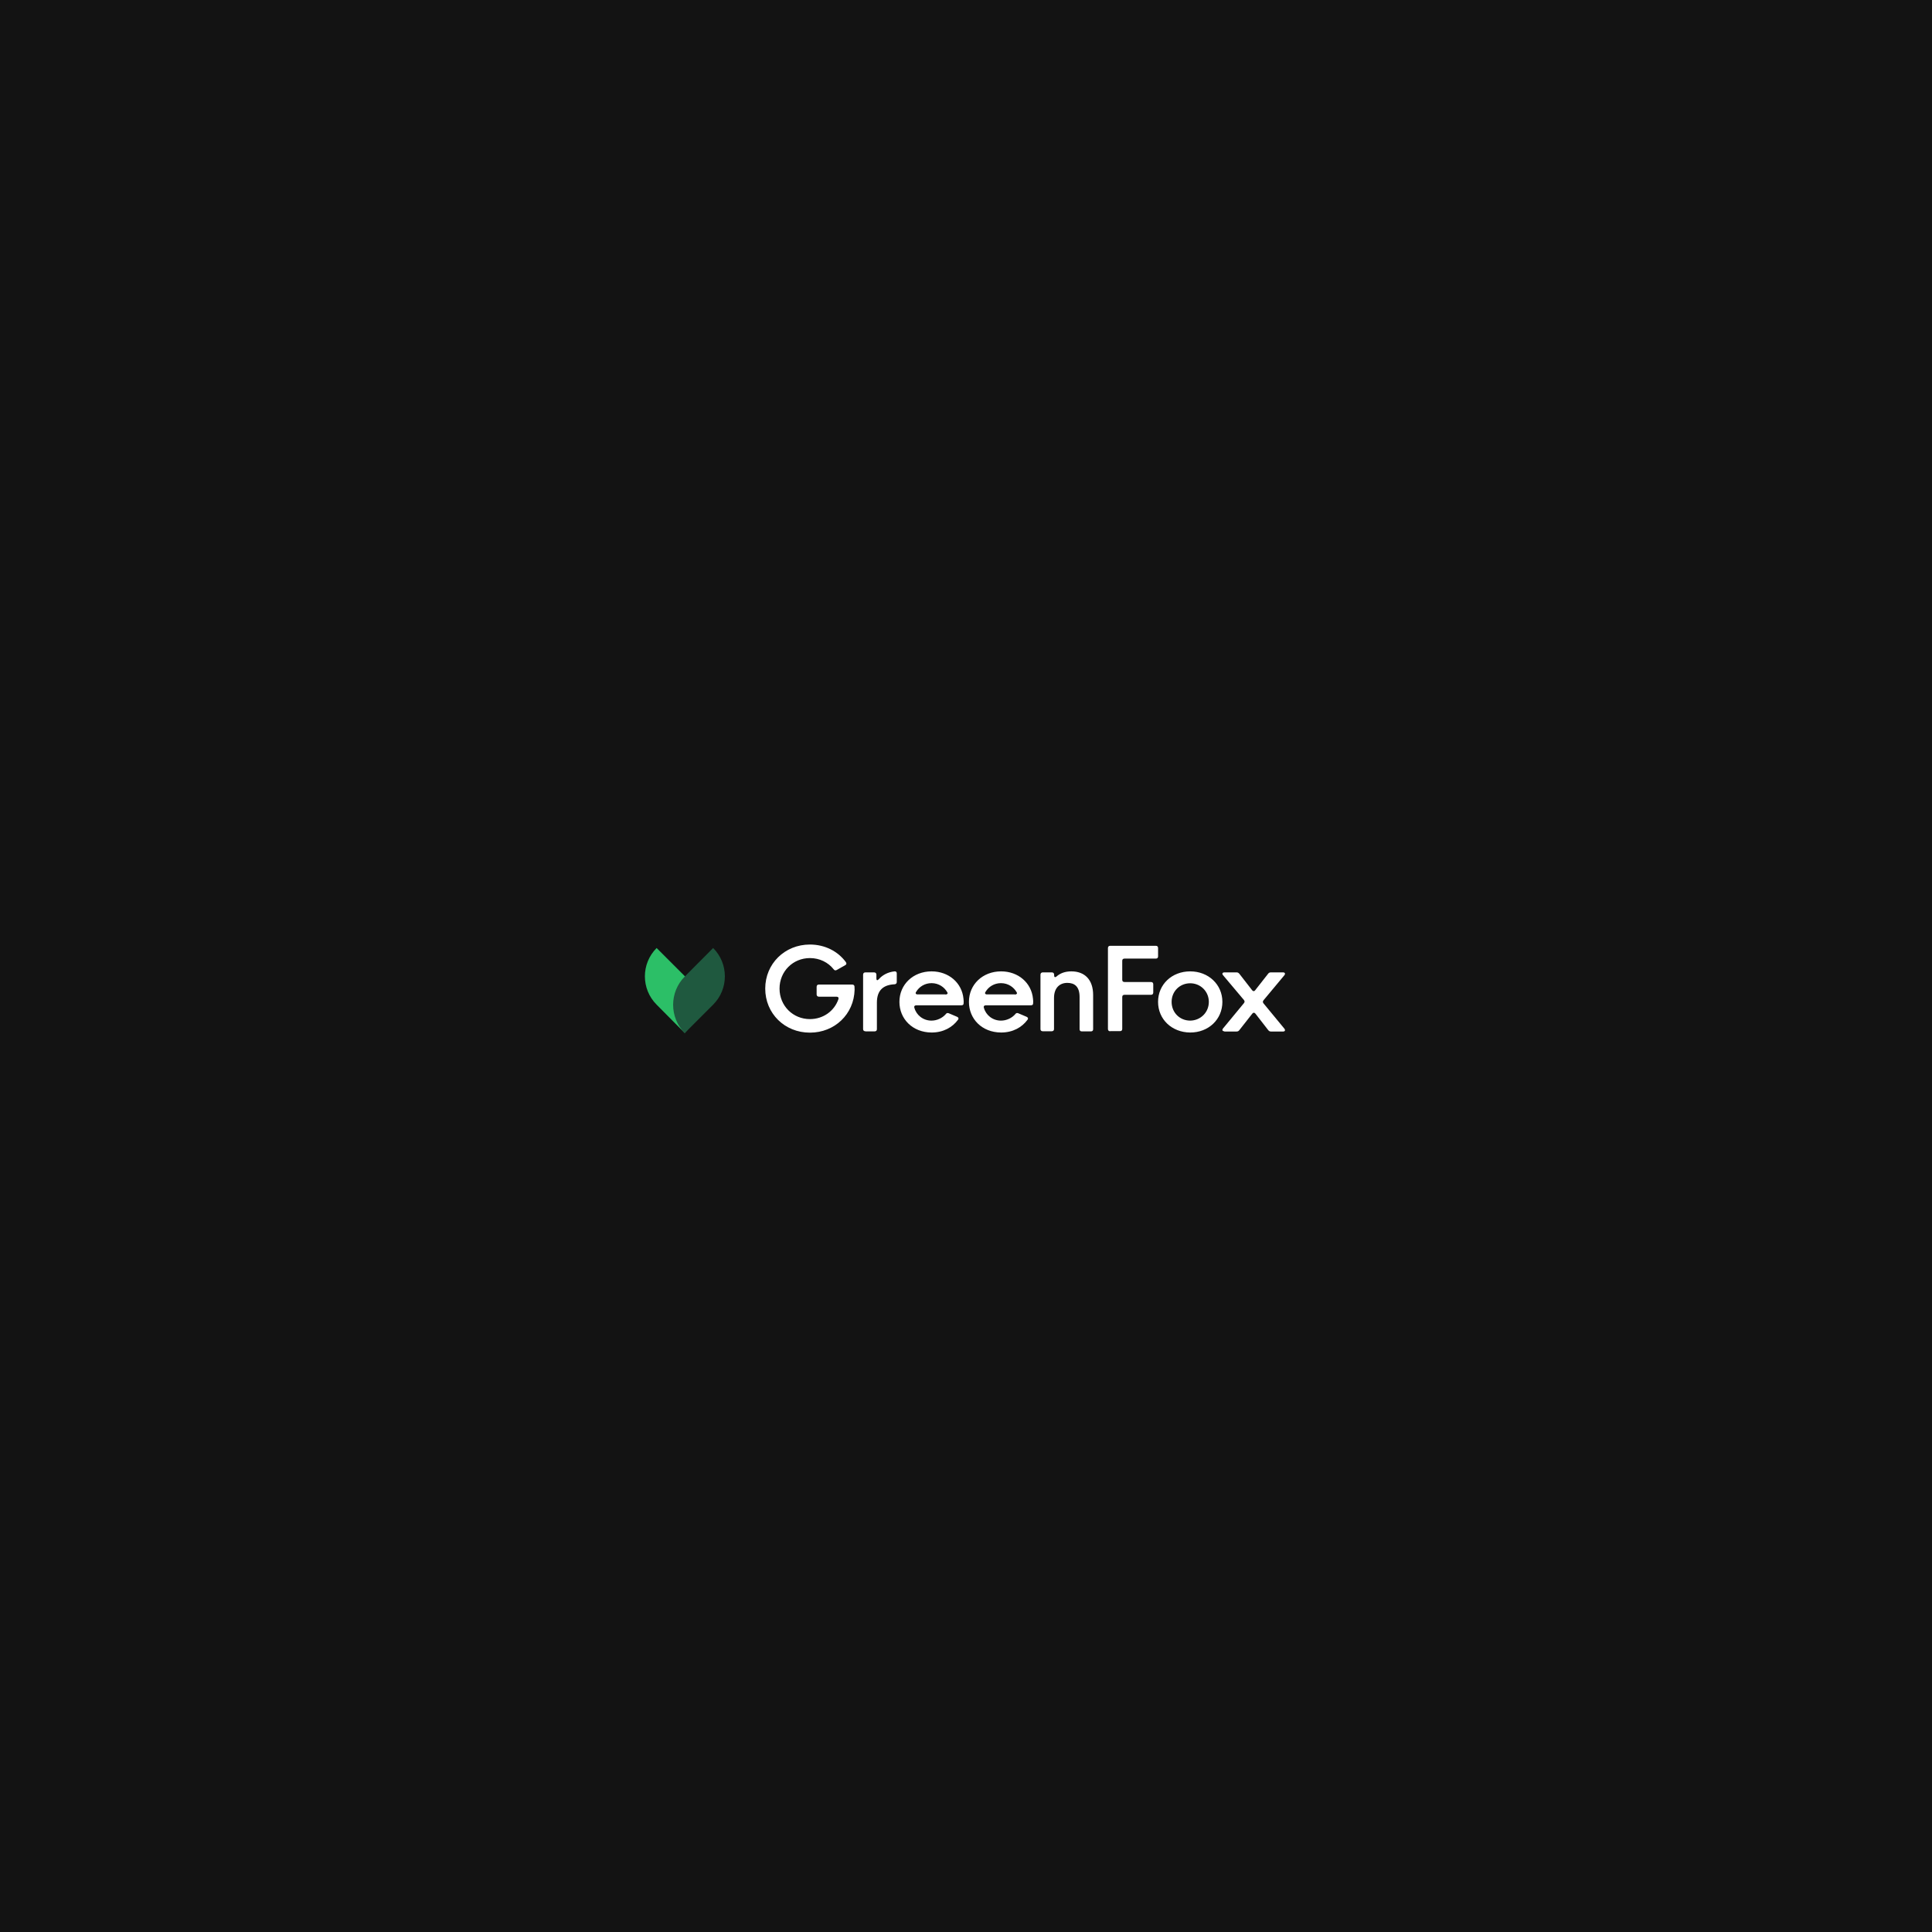
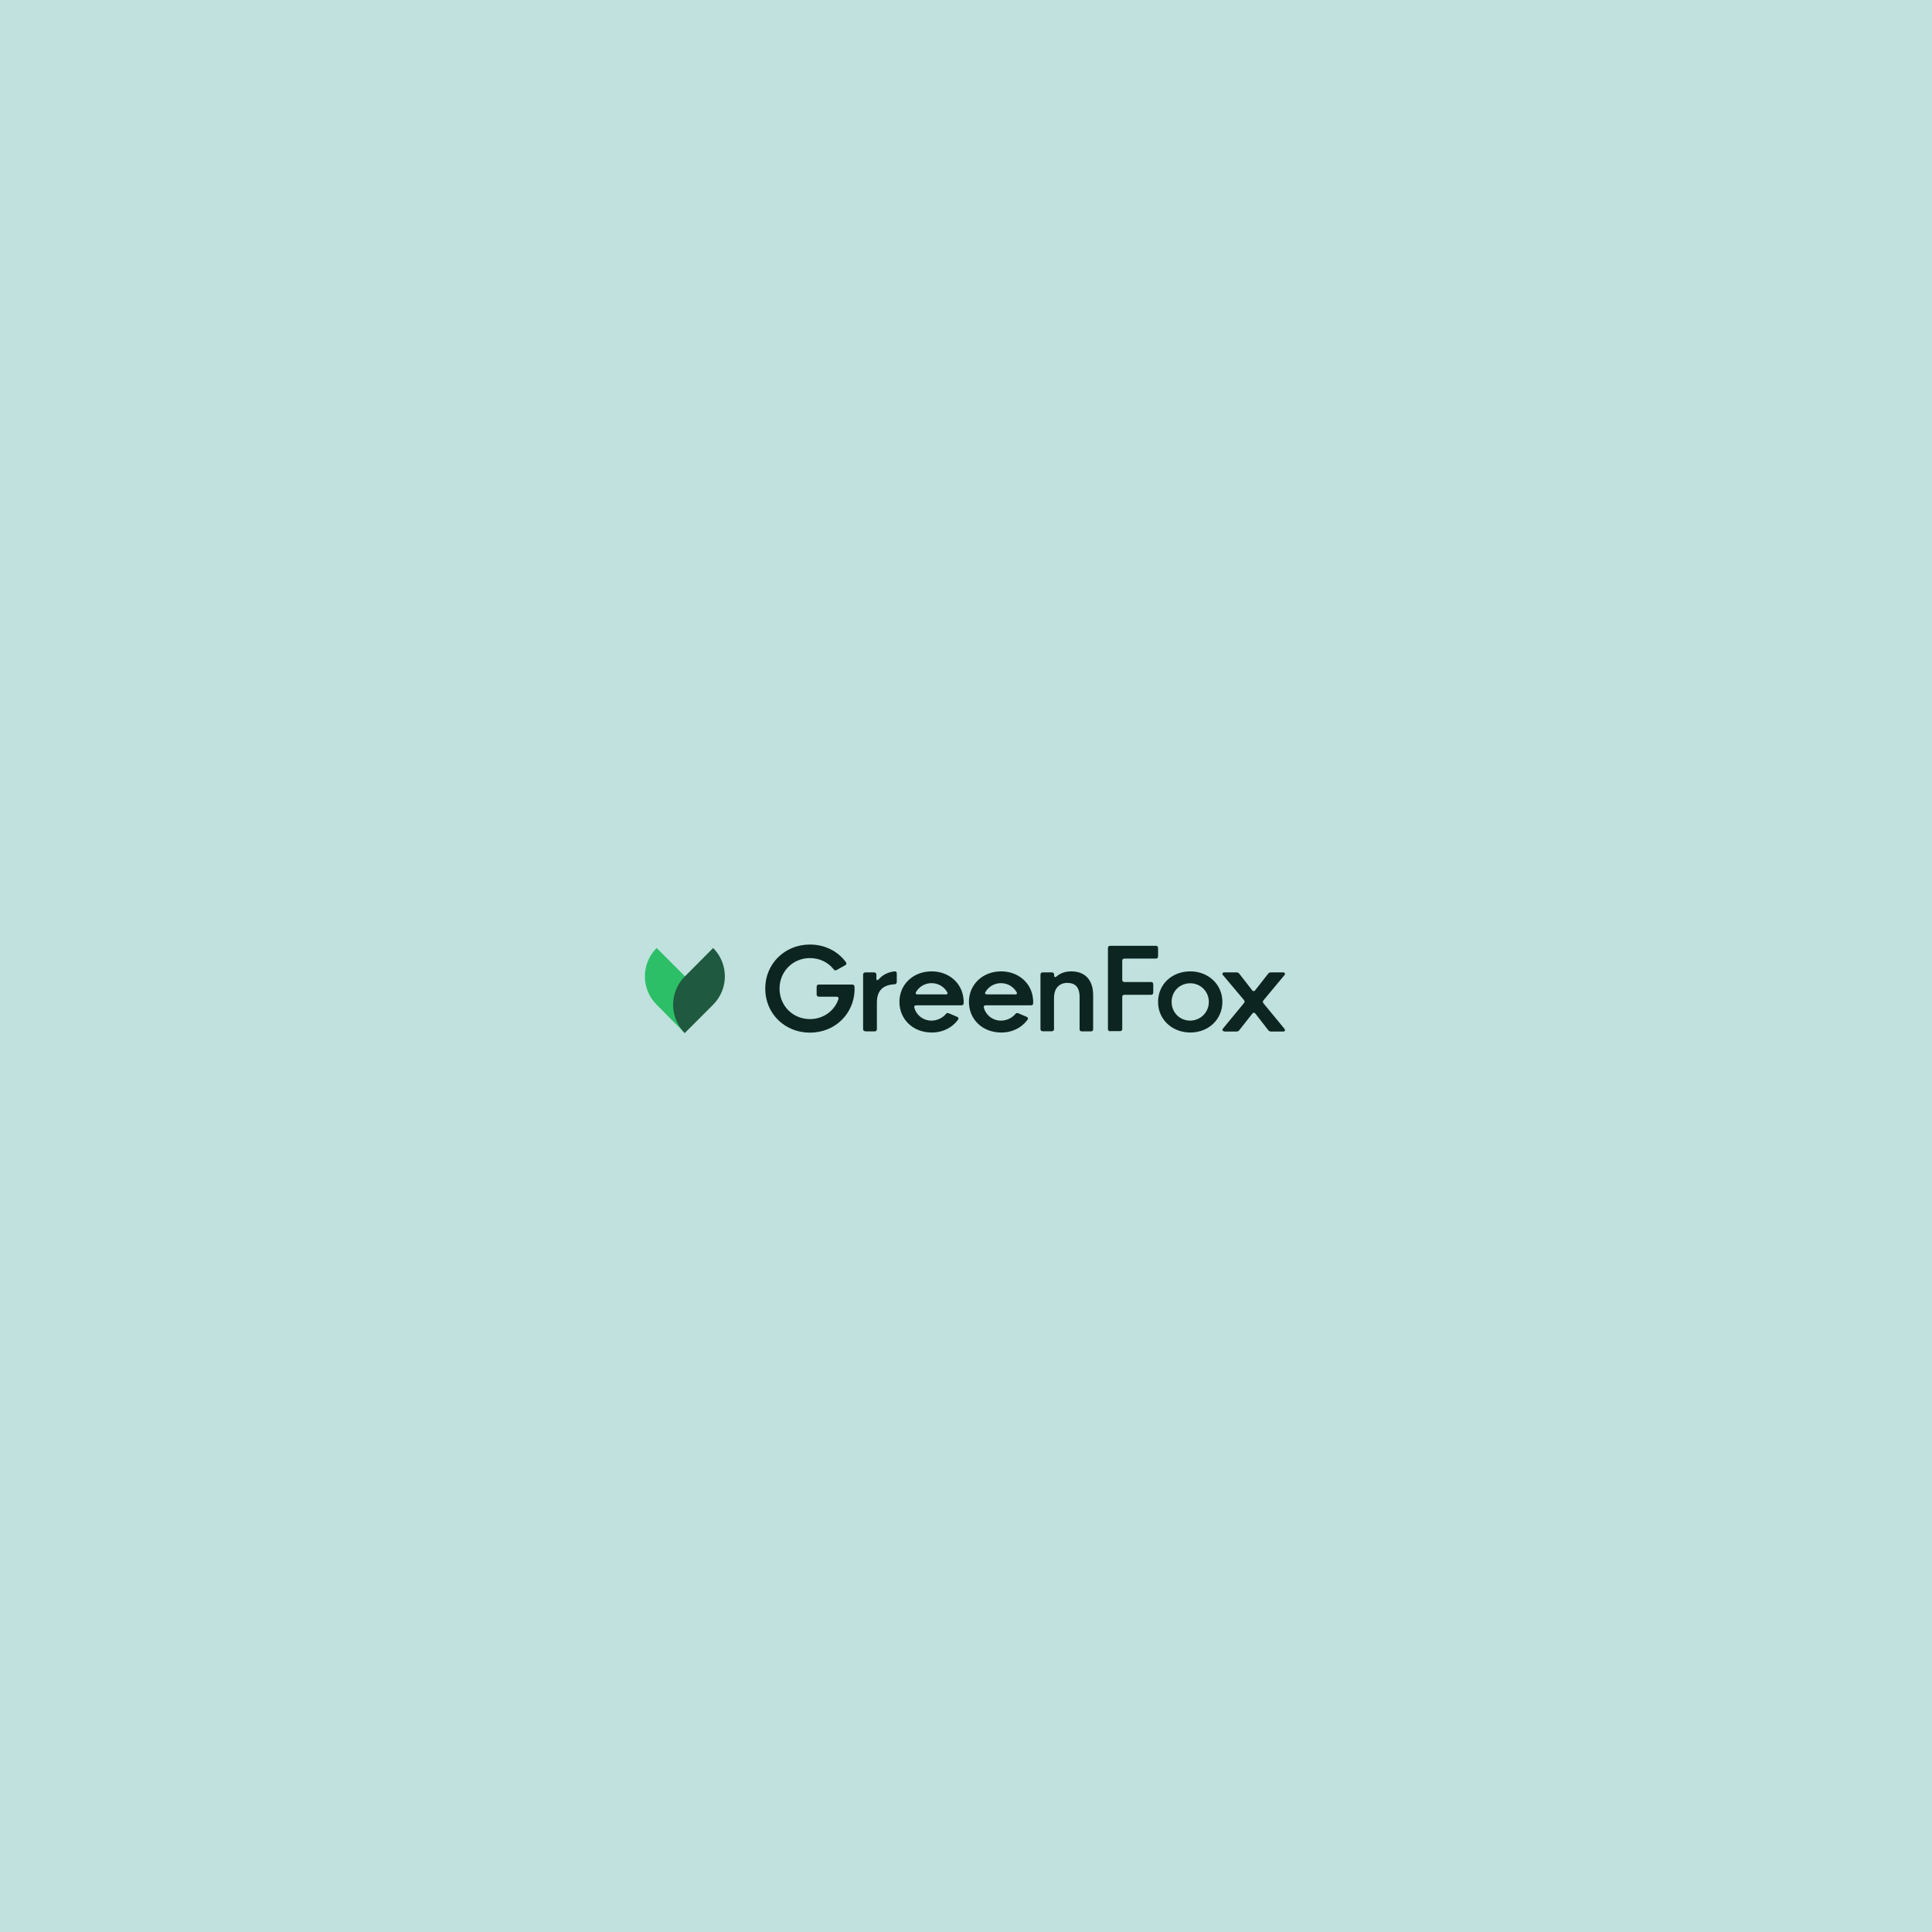
<svg xmlns="http://www.w3.org/2000/svg" fill="none" width="2160" height="2160" viewBox="0 0 2160 2160">
-   <path d="M0 0h2160v2160H0z" fill="#131313" />
-   <path d="M855.539 1105.26c0-27.75 21.797-49.26 49.963-49.26 16.702 0 31.28 7.5 40.197 19.67.991 1.42.708 2.69-.708 3.4l-9.483 5.38c-1.415.71-2.547.57-3.538-.85-6.086-7.64-15.569-12.46-26.468-12.46-18.966 0-33.969 14.87-33.969 34.12 0 19.24 15.003 34.11 33.969 34.11 14.862 0 27.317-9.06 31.846-22.23.566-1.69-.283-2.83-2.123-2.83h-19.674c-1.557 0-2.547-.99-2.547-2.54v-8.5c0-1.69.99-2.54 2.547-2.54h37.083c1.557 0 2.548.7 2.69 2.12 0 1.13.141 2.55.141 3.68-.708 27.32-22.221 47.98-49.963 47.98-28.166 0-49.963-21.37-49.963-49.25Zm111.962 47.69c-1.557 0-2.548-.85-2.548-2.4v-60.87c0-1.55.991-2.54 2.548-2.54h9.766c1.557 0 2.548.99 2.548 2.54v4.25c0 2.26 1.132 2.55 2.689.85 3.821-4.39 9.766-7.93 17.546-8.78 1.7-.14 2.55.71 2.55 2.27v9.62c0 1.42-.85 2.41-2.4 2.55-12.176.57-19.819 6.23-19.819 20.52v29.73c0 1.55-.991 2.4-2.548 2.4h-10.332v-.14Zm38.059-32.84c0-19.53 15.43-34.11 35.95-34.11 19.25 0 33.97 12.88 35.67 30.58.28 1.98.28 3.82.14 5.23 0 1.56-.99 2.13-2.55 2.13h-50.38c-1.7 0-2.69 1.13-2.13 2.69 2.13 8.2 9.77 14.43 19.11 14.43 6.37 0 12.32-2.97 16-7.22.84-1.27 1.98-1.55 3.39-.99l9.34 3.97c1.56.7 1.99 1.98.99 3.25-6.22 8.49-16.41 14.3-29.58 14.3-21.37-.14-35.95-15.29-35.95-34.26Zm51.52-8.2c1.84 0 2.97-1.14 1.98-2.55-3.11-5.52-9.34-10.19-17.55-10.19-7.5 0-13.87 3.96-17.26 9.76-1.14 1.56-.29 2.83 1.55 2.83h31.28v.15Zm26.2 8.2c0-19.53 15.43-34.11 35.95-34.11 19.25 0 33.97 12.88 35.67 30.58.28 1.98.28 3.82.14 5.23 0 1.56-.99 2.13-2.55 2.13h-50.38c-1.7 0-2.69 1.13-2.13 2.69 2.13 8.2 9.77 14.43 19.11 14.43 6.37 0 12.31-2.97 15.99-7.22.85-1.27 1.99-1.55 3.4-.99l9.34 3.97c1.56.7 1.98 1.98.99 3.25-6.22 8.49-16.41 14.3-29.58 14.3-21.51-.14-35.95-15.29-35.95-34.26Zm51.38-8.2c1.84 0 2.97-1.14 1.98-2.55-3.11-5.52-9.34-10.19-17.55-10.19-7.5 0-13.87 3.96-17.27 9.76-1.13 1.56-.28 2.83 1.56 2.83h31.28v.15Zm31.15 41.04c-1.56 0-2.55-.85-2.55-2.4v-60.87c0-1.55.99-2.54 2.55-2.54H1176c1.55 0 2.54.99 2.54 2.54v.71c0 2.12.99 2.69 2.55 1.42 4.25-3.82 9.91-5.81 16.7-5.81 14.72 0 24.35 9.06 24.35 26.47v38.22c0 1.55-.85 2.4-2.41 2.4h-10.33c-1.56 0-2.41-.85-2.41-2.4v-35.95c0-12.03-5.8-15.86-13.73-15.86-8.49 0-14.86 5.52-14.86 16.85v34.82c0 1.55-.99 2.4-2.55 2.4h-10.04Zm75.43.01c-1.56 0-2.55-.85-2.55-2.55v-90.44c0-1.7.99-2.55 2.55-2.55h50.95c1.7 0 2.55.85 2.55 2.55v9.2c0 1.7-.85 2.55-2.55 2.55h-34.96c-1.7 0-2.55.84-2.55 2.54v21.09c0 1.7.85 2.55 2.55 2.55h29.58c1.7 0 2.55.99 2.55 2.55v9.2c0 1.55-.85 2.55-2.55 2.55h-29.58c-1.7 0-2.55.84-2.55 2.54v35.53c0 1.7-.85 2.55-2.55 2.55h-10.89v.14Zm53.49-32.85c0-19.53 15.43-34.11 35.96-34.11 20.38 0 35.95 14.72 35.95 34.11 0 19.54-15.43 34.26-35.95 34.26-20.53-.14-35.96-14.72-35.96-34.26Zm56.76 0c0-11.74-9.34-20.8-20.8-20.8-11.61 0-20.81 8.92-20.81 20.8 0 12.04 9.2 20.95 20.81 20.95 11.46-.14 20.8-9.06 20.8-20.95Z" fill="#fff" />
-   <path d="M1368.77 1152.96c-2.12 0-2.69-1.42-1.42-3.11l23.36-28.31c.99-1.28.99-2.27 0-3.54l-23.36-27.74c-1.41-1.7-.56-3.12 1.56-3.12h13.73c1.27 0 2.12.57 2.97 1.56l14.3 18.4c.99 1.28 2.4 1.42 3.39 0l14.44-18.4c.71-.99 1.7-1.56 2.97-1.56h13.73c2.13 0 2.83 1.42 1.56 3.12l-23.35 28.02c-.99 1.28-.99 2.27 0 3.54l23.35 28.31c1.27 1.7.57 3.11-1.42 3.11h-13.72c-1.28 0-2.13-.56-2.98-1.55l-14.29-18.4c-1.13-1.42-2.41-1.42-3.54 0l-14.44 18.4c-.71.99-1.7 1.55-2.97 1.55h-13.87v-.28Z" fill="#fff" />
+   <path d="M0 0h2160v2160H0z" fill="#C0E1DD" />
+   <path d="M855.539 1105.26c0-27.75 21.797-49.26 49.963-49.26 16.702 0 31.28 7.5 40.197 19.67.991 1.42.708 2.69-.708 3.4l-9.483 5.38c-1.415.71-2.547.57-3.538-.85-6.086-7.64-15.569-12.46-26.468-12.46-18.966 0-33.969 14.87-33.969 34.12 0 19.24 15.003 34.11 33.969 34.11 14.862 0 27.317-9.06 31.846-22.23.566-1.69-.283-2.83-2.123-2.83h-19.674c-1.557 0-2.547-.99-2.547-2.54v-8.5c0-1.69.99-2.54 2.547-2.54h37.083c1.557 0 2.548.7 2.69 2.12 0 1.13.141 2.55.141 3.68-.708 27.32-22.221 47.98-49.963 47.98-28.166 0-49.963-21.37-49.963-49.25Zm111.962 47.69c-1.557 0-2.548-.85-2.548-2.4v-60.87c0-1.55.991-2.54 2.548-2.54h9.766c1.557 0 2.548.99 2.548 2.54v4.25c0 2.26 1.132 2.55 2.689.85 3.821-4.39 9.766-7.93 17.546-8.78 1.7-.14 2.55.71 2.55 2.27v9.62c0 1.42-.85 2.41-2.4 2.55-12.176.57-19.819 6.23-19.819 20.52v29.73c0 1.55-.991 2.4-2.548 2.4h-10.332v-.14Zm38.059-32.84c0-19.53 15.43-34.11 35.95-34.11 19.25 0 33.97 12.88 35.67 30.58.28 1.98.28 3.82.14 5.23 0 1.56-.99 2.13-2.55 2.13h-50.38c-1.7 0-2.69 1.13-2.13 2.69 2.13 8.2 9.77 14.43 19.11 14.43 6.37 0 12.32-2.97 16-7.22.84-1.27 1.98-1.55 3.39-.99l9.34 3.97c1.56.7 1.99 1.98.99 3.25-6.22 8.49-16.41 14.3-29.58 14.3-21.37-.14-35.95-15.29-35.95-34.26Zm51.52-8.2c1.84 0 2.97-1.14 1.98-2.55-3.11-5.52-9.34-10.19-17.55-10.19-7.5 0-13.87 3.96-17.26 9.76-1.14 1.56-.29 2.83 1.55 2.83h31.28v.15Zm26.2 8.2c0-19.53 15.43-34.11 35.95-34.11 19.25 0 33.97 12.88 35.67 30.58.28 1.98.28 3.82.14 5.23 0 1.56-.99 2.13-2.55 2.13h-50.38c-1.7 0-2.69 1.13-2.13 2.69 2.13 8.2 9.77 14.43 19.11 14.43 6.37 0 12.31-2.97 15.99-7.22.85-1.27 1.99-1.55 3.4-.99l9.34 3.97c1.56.7 1.98 1.98.99 3.25-6.22 8.49-16.41 14.3-29.58 14.3-21.51-.14-35.95-15.29-35.95-34.26Zm51.38-8.2c1.84 0 2.97-1.14 1.98-2.55-3.11-5.52-9.34-10.19-17.55-10.19-7.5 0-13.87 3.96-17.27 9.76-1.13 1.56-.28 2.83 1.56 2.83h31.28v.15Zm31.15 41.04c-1.56 0-2.55-.85-2.55-2.4v-60.87c0-1.55.99-2.54 2.55-2.54H1176c1.55 0 2.54.99 2.54 2.54v.71c0 2.12.99 2.69 2.55 1.42 4.25-3.82 9.91-5.81 16.7-5.81 14.72 0 24.35 9.06 24.35 26.47v38.22c0 1.55-.85 2.4-2.41 2.4h-10.33c-1.56 0-2.41-.85-2.41-2.4v-35.95c0-12.03-5.8-15.86-13.73-15.86-8.49 0-14.86 5.52-14.86 16.85v34.82c0 1.55-.99 2.4-2.55 2.4h-10.04Zm75.43.01c-1.56 0-2.55-.85-2.55-2.55v-90.44c0-1.7.99-2.55 2.55-2.55h50.95c1.7 0 2.55.85 2.55 2.55v9.2c0 1.7-.85 2.55-2.55 2.55h-34.96c-1.7 0-2.55.84-2.55 2.54v21.09c0 1.7.85 2.55 2.55 2.55h29.58c1.7 0 2.55.99 2.55 2.55v9.2c0 1.55-.85 2.55-2.55 2.55h-29.58c-1.7 0-2.55.84-2.55 2.54v35.53c0 1.7-.85 2.55-2.55 2.55h-10.89v.14Zm53.49-32.85c0-19.53 15.43-34.11 35.96-34.11 20.38 0 35.95 14.72 35.95 34.11 0 19.54-15.43 34.26-35.95 34.26-20.53-.14-35.96-14.72-35.96-34.26Zm56.76 0c0-11.74-9.34-20.8-20.8-20.8-11.61 0-20.81 8.92-20.81 20.8 0 12.04 9.2 20.95 20.81 20.95 11.46-.14 20.8-9.06 20.8-20.95Z" fill="#0D2521" />
+   <path d="M1368.77 1152.96c-2.12 0-2.69-1.42-1.42-3.11l23.36-28.31c.99-1.28.99-2.27 0-3.54l-23.36-27.74c-1.41-1.7-.56-3.12 1.56-3.12h13.73c1.27 0 2.12.57 2.97 1.56l14.3 18.4c.99 1.28 2.4 1.42 3.39 0l14.44-18.4c.71-.99 1.7-1.56 2.97-1.56h13.73c2.13 0 2.83 1.42 1.56 3.12l-23.35 28.02c-.99 1.28-.99 2.27 0 3.54l23.35 28.31c1.27 1.7.57 3.11-1.42 3.11h-13.72c-1.28 0-2.13-.56-2.98-1.55l-14.29-18.4c-1.13-1.42-2.41-1.42-3.54 0l-14.44 18.4c-.71.99-1.7 1.55-2.97 1.55h-13.87v-.28Z" fill="#0D2521" />
  <path d="m734.118 1123.23 31.383 31.65c17.49-17.49 17.875-45.75.385-63.24l-31.768-31.76c-17.49 17.49-17.49 45.86 0 63.35Z" fill="#2CBF67" />
  <path d="m765.708 1091.64 31.589-31.76c17.49 17.49 17.49 45.86 0 63.35L765.529 1155c-17.311-17.49-17.311-45.87.179-63.36Z" fill="#1F593F" />
</svg>
